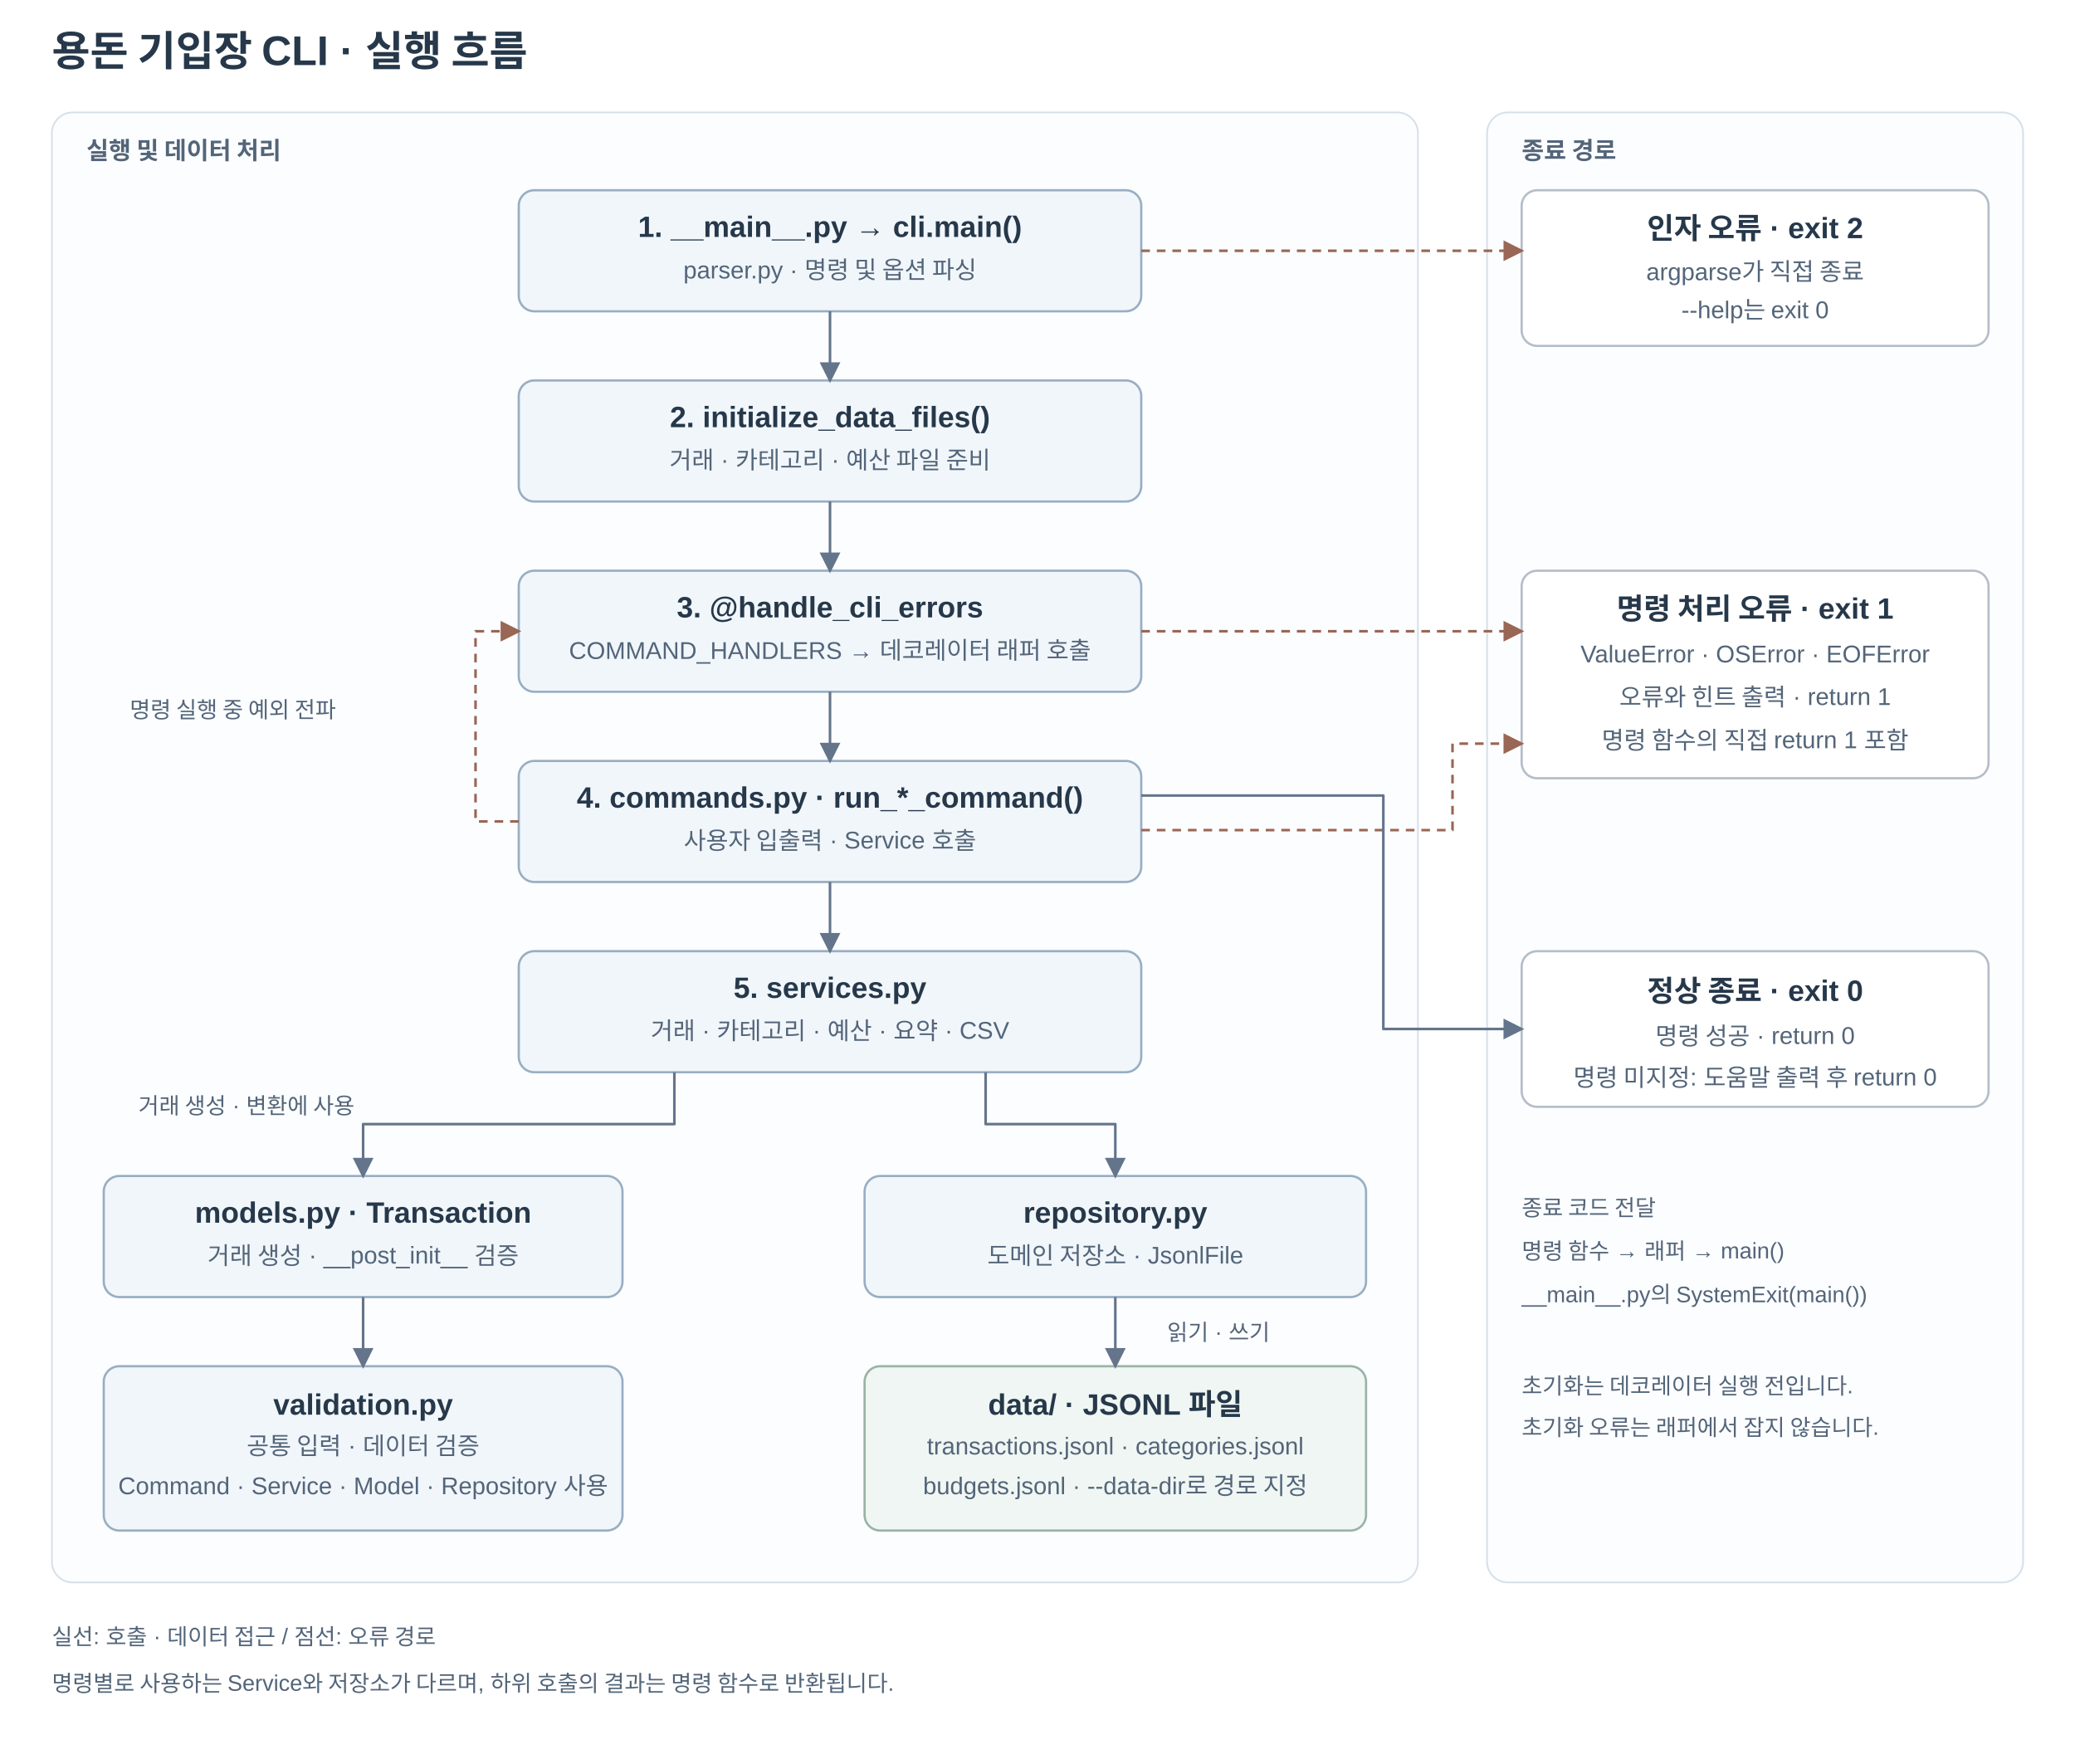
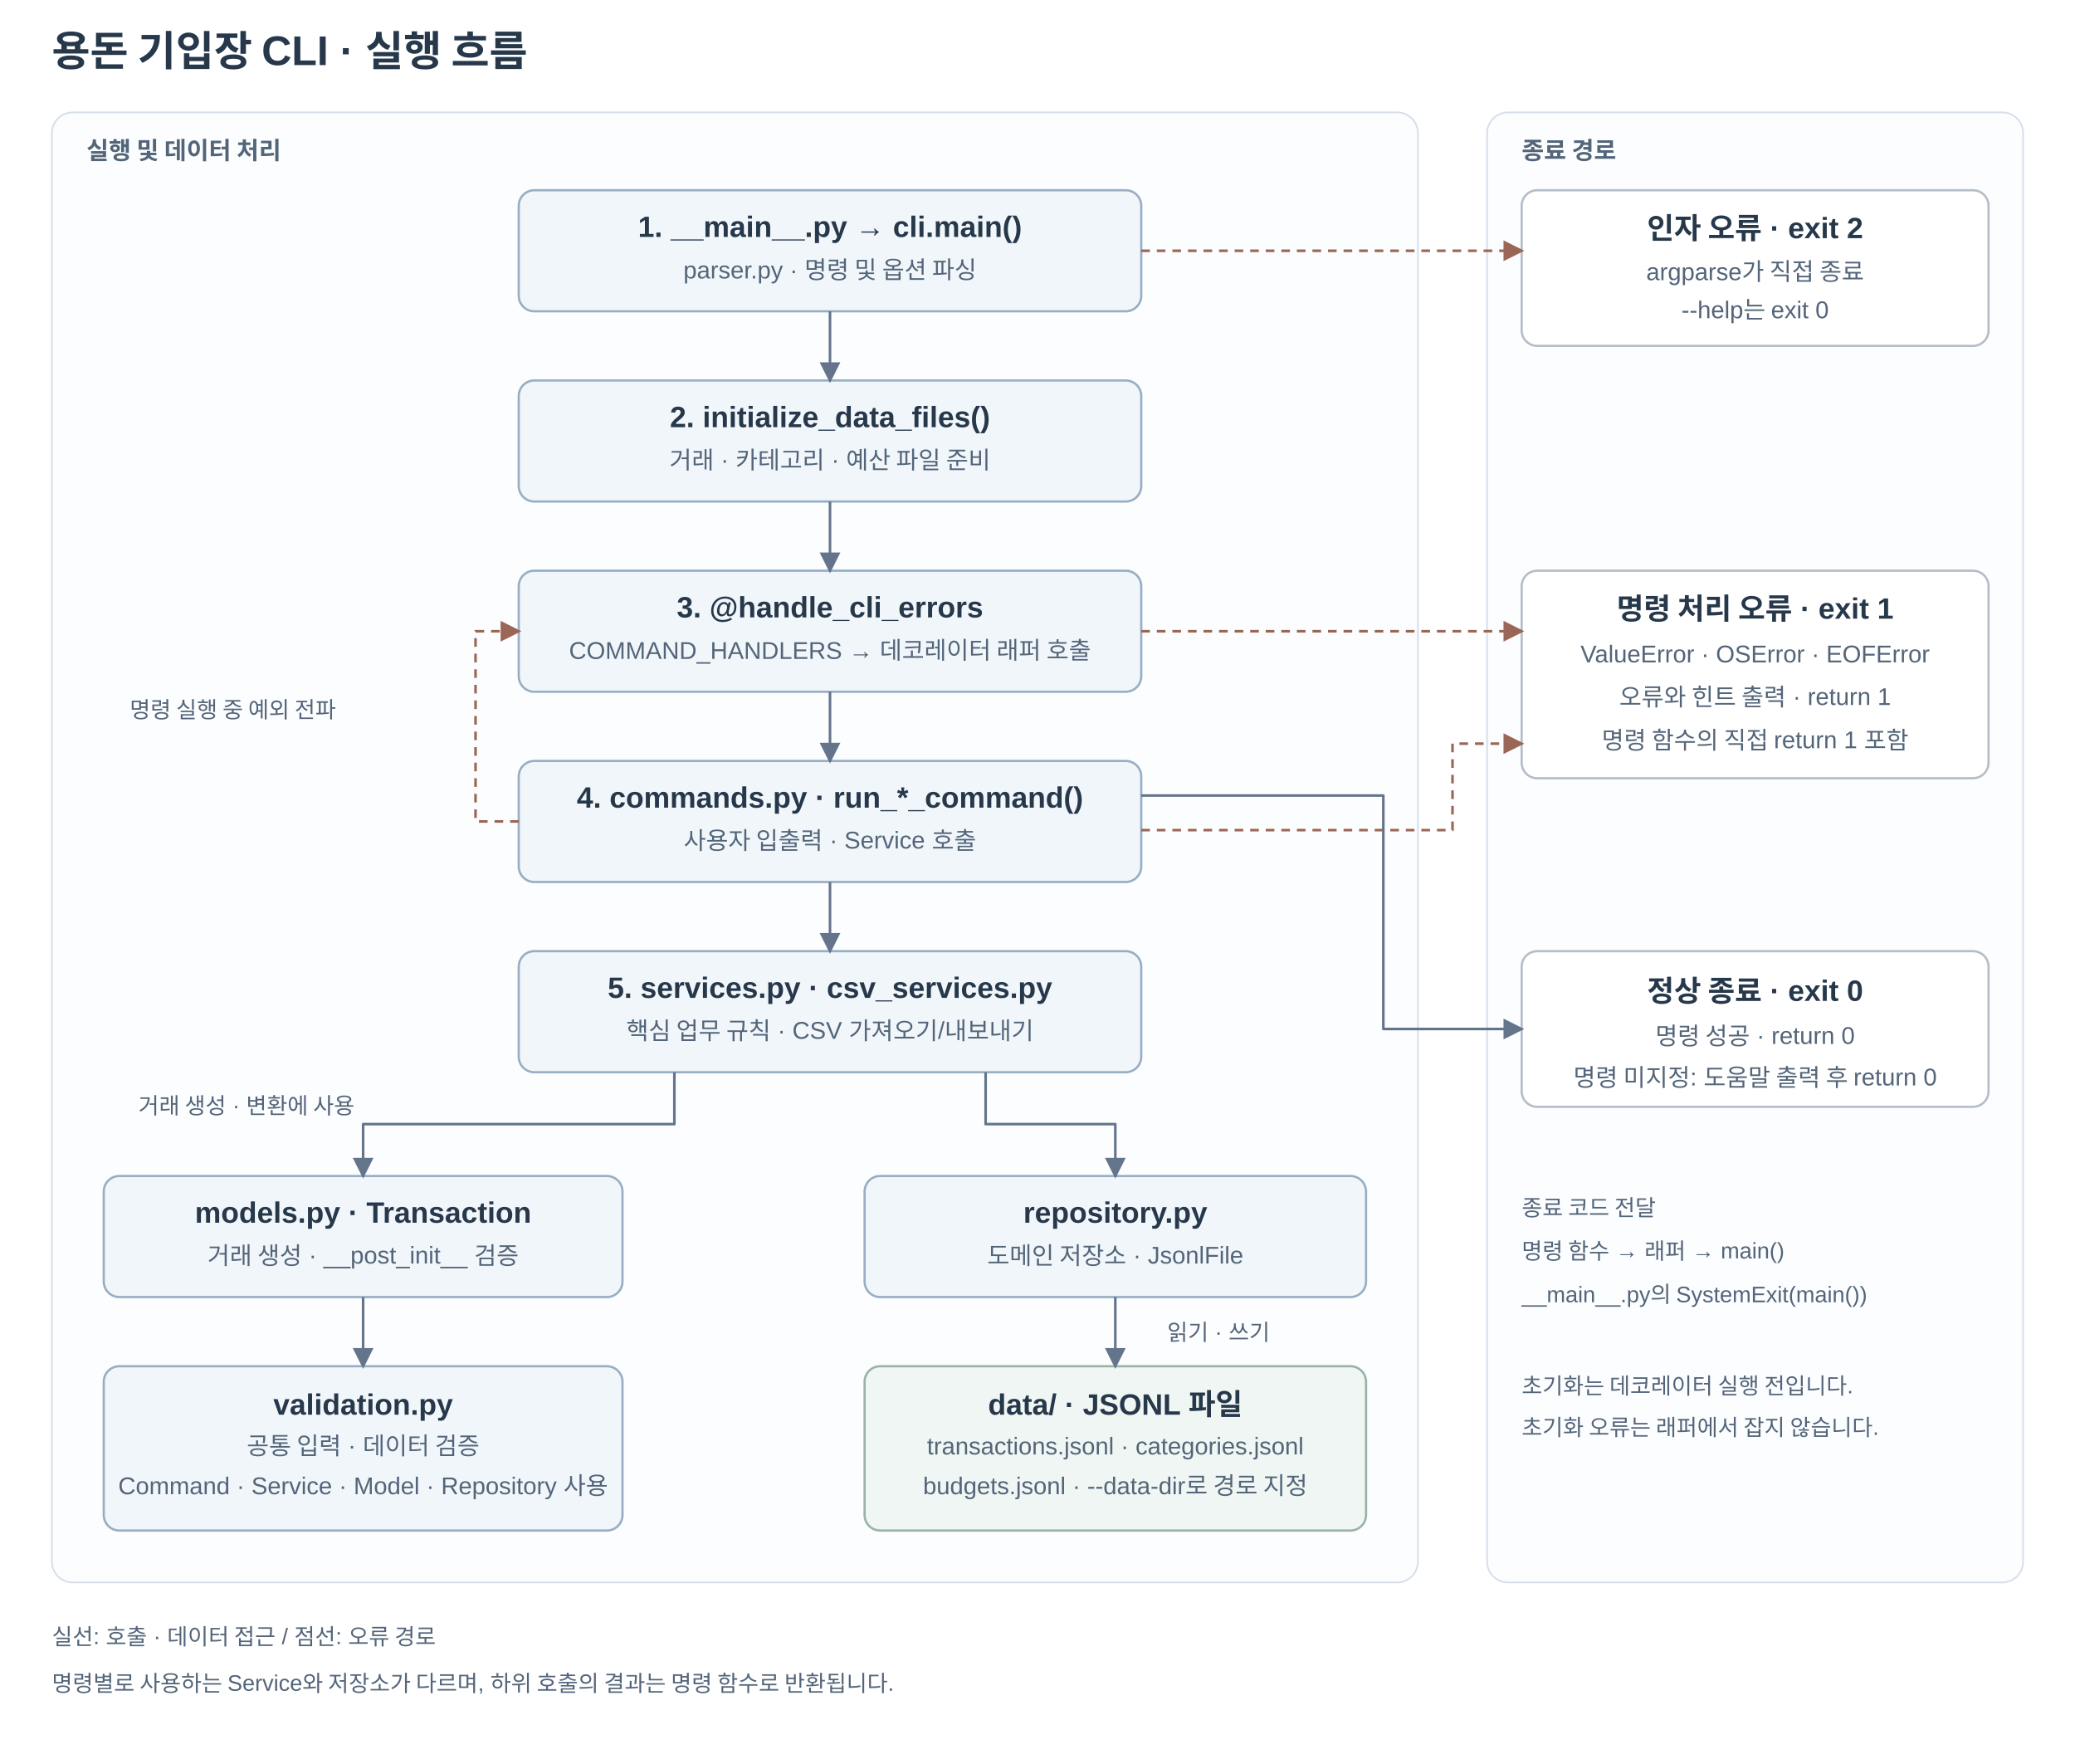
<svg xmlns="http://www.w3.org/2000/svg" width="1200" height="1020" viewBox="0 0 1200 1020" role="img" aria-labelledby="title desc">
  <defs>
    <marker id="arrow" markerWidth="8" markerHeight="8" refX="7" refY="4" orient="auto">
      <path d="M0 0 L8 4 L0 8 Z" fill="#64748b" />
    </marker>
    <marker id="error-arrow" markerWidth="8" markerHeight="8" refX="7" refY="4" orient="auto">
      <path d="M0 0 L8 4 L0 8 Z" fill="#9a6655" />
    </marker>
    <style>
      text { font-family:-apple-system,BlinkMacSystemFont,"Segoe UI","Noto Sans KR",Arial,sans-serif; fill:#26384a; }
      .heading { font-size:24px; font-weight:700; }
      .section { font-size:14px; font-weight:600; fill:#536579; }
      .title { font-size:17px; font-weight:600; text-anchor:middle; }
      .sub { font-size:14px; fill:#536579; text-anchor:middle; }
      .small { font-size:13px; fill:#536579; }
      .group { fill:#fcfdff; stroke:#d7e0e9; stroke-width:1; }
      .box { fill:#f1f6fb; stroke:#98aec3; stroke-width:1.3; }
      .data { fill:#f0f6f3; stroke:#9ab3a6; stroke-width:1.3; }
      .exit { fill:#fff; stroke:#b4bec9; stroke-width:1.3; }
      .edge { fill:none; stroke:#64748b; stroke-width:1.5; marker-end:url(#arrow); stroke-linejoin:round; }
      .error { fill:none; stroke:#9a6655; stroke-width:1.5; stroke-dasharray:5 4; marker-end:url(#error-arrow); stroke-linejoin:round; }
    </style>
  </defs>
  <rect width="1200" height="1020" fill="#fff" />
  <text class="heading" x="30" y="38">용돈 기입장 CLI · 실행 흐름</text>
  <rect class="group" x="30" y="65" width="790" height="850" rx="12" />
  <text class="section" x="50" y="92">실행 및 데이터 처리</text>
  <rect class="group" x="860" y="65" width="310" height="850" rx="12" />
  <text class="section" x="880" y="92">종료 경로</text>
  <rect class="box" x="300" y="110" width="360" height="70" rx="9" />
  <text class="title" x="480" y="137">1. __main__.py → cli.main()</text>
  <text class="sub" x="480" y="161">parser.py · 명령 및 옵션 파싱</text>
  <rect class="box" x="300" y="220" width="360" height="70" rx="9" />
  <text class="title" x="480" y="247">2. initialize_data_files()</text>
  <text class="sub" x="480" y="271">거래 · 카테고리 · 예산 파일 준비</text>
  <rect class="box" x="300" y="330" width="360" height="70" rx="9" />
  <text class="title" x="480" y="357">3. @handle_cli_errors</text>
  <text class="sub" x="480" y="381">COMMAND_HANDLERS → 데코레이터 래퍼 호출</text>
  <rect class="box" x="300" y="440" width="360" height="70" rx="9" />
  <text class="title" x="480" y="467">4. commands.py · run_*_command()</text>
  <text class="sub" x="480" y="491">사용자 입출력 · Service 호출</text>
  <rect class="box" x="300" y="550" width="360" height="70" rx="9" />
-   <text class="title" x="480" y="577">5. services.py</text>
-   <text class="sub" x="480" y="601">거래 · 카테고리 · 예산 · 요약 · CSV</text>
+   <text class="title" x="480" y="577">5. services.py · csv_services.py</text>
+   <text class="sub" x="480" y="601">핵심 업무 규칙 · CSV 가져오기/내보내기</text>
  <rect class="box" x="60" y="680" width="300" height="70" rx="9" />
  <text class="title" x="210" y="707">models.py · Transaction</text>
  <text class="sub" x="210" y="731">거래 생성 · __post_init__ 검증</text>
  <rect class="box" x="500" y="680" width="290" height="70" rx="9" />
  <text class="title" x="645" y="707">repository.py</text>
  <text class="sub" x="645" y="731">도메인 저장소 · JsonlFile</text>
  <rect class="box" x="60" y="790" width="300" height="95" rx="9" />
  <text class="title" x="210" y="818">validation.py</text>
  <text class="sub" x="210" y="841">공통 입력 · 데이터 검증</text>
  <text class="sub" x="210" y="864">Command · Service · Model · Repository 사용</text>
  <rect class="data" x="500" y="790" width="290" height="95" rx="9" />
  <text class="title" x="645" y="818">data/ · JSONL 파일</text>
  <text class="sub" x="645" y="841">transactions.jsonl · categories.jsonl</text>
  <text class="sub" x="645" y="864">budgets.jsonl · --data-dir로 경로 지정</text>
  <path class="edge" d="M480 180 V220" />
  <path class="edge" d="M480 290 V330" />
  <path class="edge" d="M480 400 V440" />
  <path class="edge" d="M480 510 V550" />
  <path class="edge" d="M390 620 V650 H210 V680" />
  <path class="edge" d="M570 620 V650 H645 V680" />
  <path class="edge" d="M210 750 V790" />
  <path class="edge" d="M645 750 V790" />
  <text class="small" x="80" y="644">거래 생성 · 변환에 사용</text>
  <text class="small" x="675" y="775">읽기 · 쓰기</text>
  <rect class="exit" x="880" y="110" width="270" height="90" rx="9" />
  <text class="title" x="1015" y="138">인자 오류 · exit 2</text>
  <text class="sub" x="1015" y="162">argparse가 직접 종료</text>
  <text class="sub" x="1015" y="184">--help는 exit 0</text>
  <path class="error" d="M660 145 H880" />
  <rect class="exit" x="880" y="330" width="270" height="120" rx="9" />
  <text class="title" x="1015" y="358">명령 처리 오류 · exit 1</text>
  <text class="sub" x="1015" y="383">ValueError · OSError · EOFError</text>
  <text class="sub" x="1015" y="408">오류와 힌트 출력 · return 1</text>
  <text class="sub" x="1015" y="433">명령 함수의 직접 return 1 포함</text>
  <path class="error" d="M660 365 H880" />
  <path class="error" d="M300 475 H275 V365 H300" />
  <text class="small" x="75" y="415">명령 실행 중 예외 전파</text>
  <path class="error" d="M660 480 H840 V430 H880" />
  <rect class="exit" x="880" y="550" width="270" height="90" rx="9" />
  <text class="title" x="1015" y="579">정상 종료 · exit 0</text>
  <text class="sub" x="1015" y="604">명령 성공 · return 0</text>
  <text class="sub" x="1015" y="628">명령 미지정: 도움말 출력 후 return 0</text>
  <path class="edge" d="M660 460 H800 V595 H880" />
  <text class="small" x="880" y="703">종료 코드 전달</text>
  <text class="small" x="880" y="728">명령 함수 → 래퍼 → main()</text>
  <text class="small" x="880" y="753">__main__.py의 SystemExit(main())</text>
  <text class="small" x="880" y="806">초기화는 데코레이터 실행 전입니다.</text>
  <text class="small" x="880" y="830">초기화 오류는 래퍼에서 잡지 않습니다.</text>
  <text class="small" x="30" y="951">실선: 호출 · 데이터 접근    /    점선: 오류 경로</text>
  <text class="small" x="30" y="978">명령별로 사용하는 Service와 저장소가 다르며, 하위 호출의 결과는 명령 함수로 반환됩니다.</text>
</svg>
